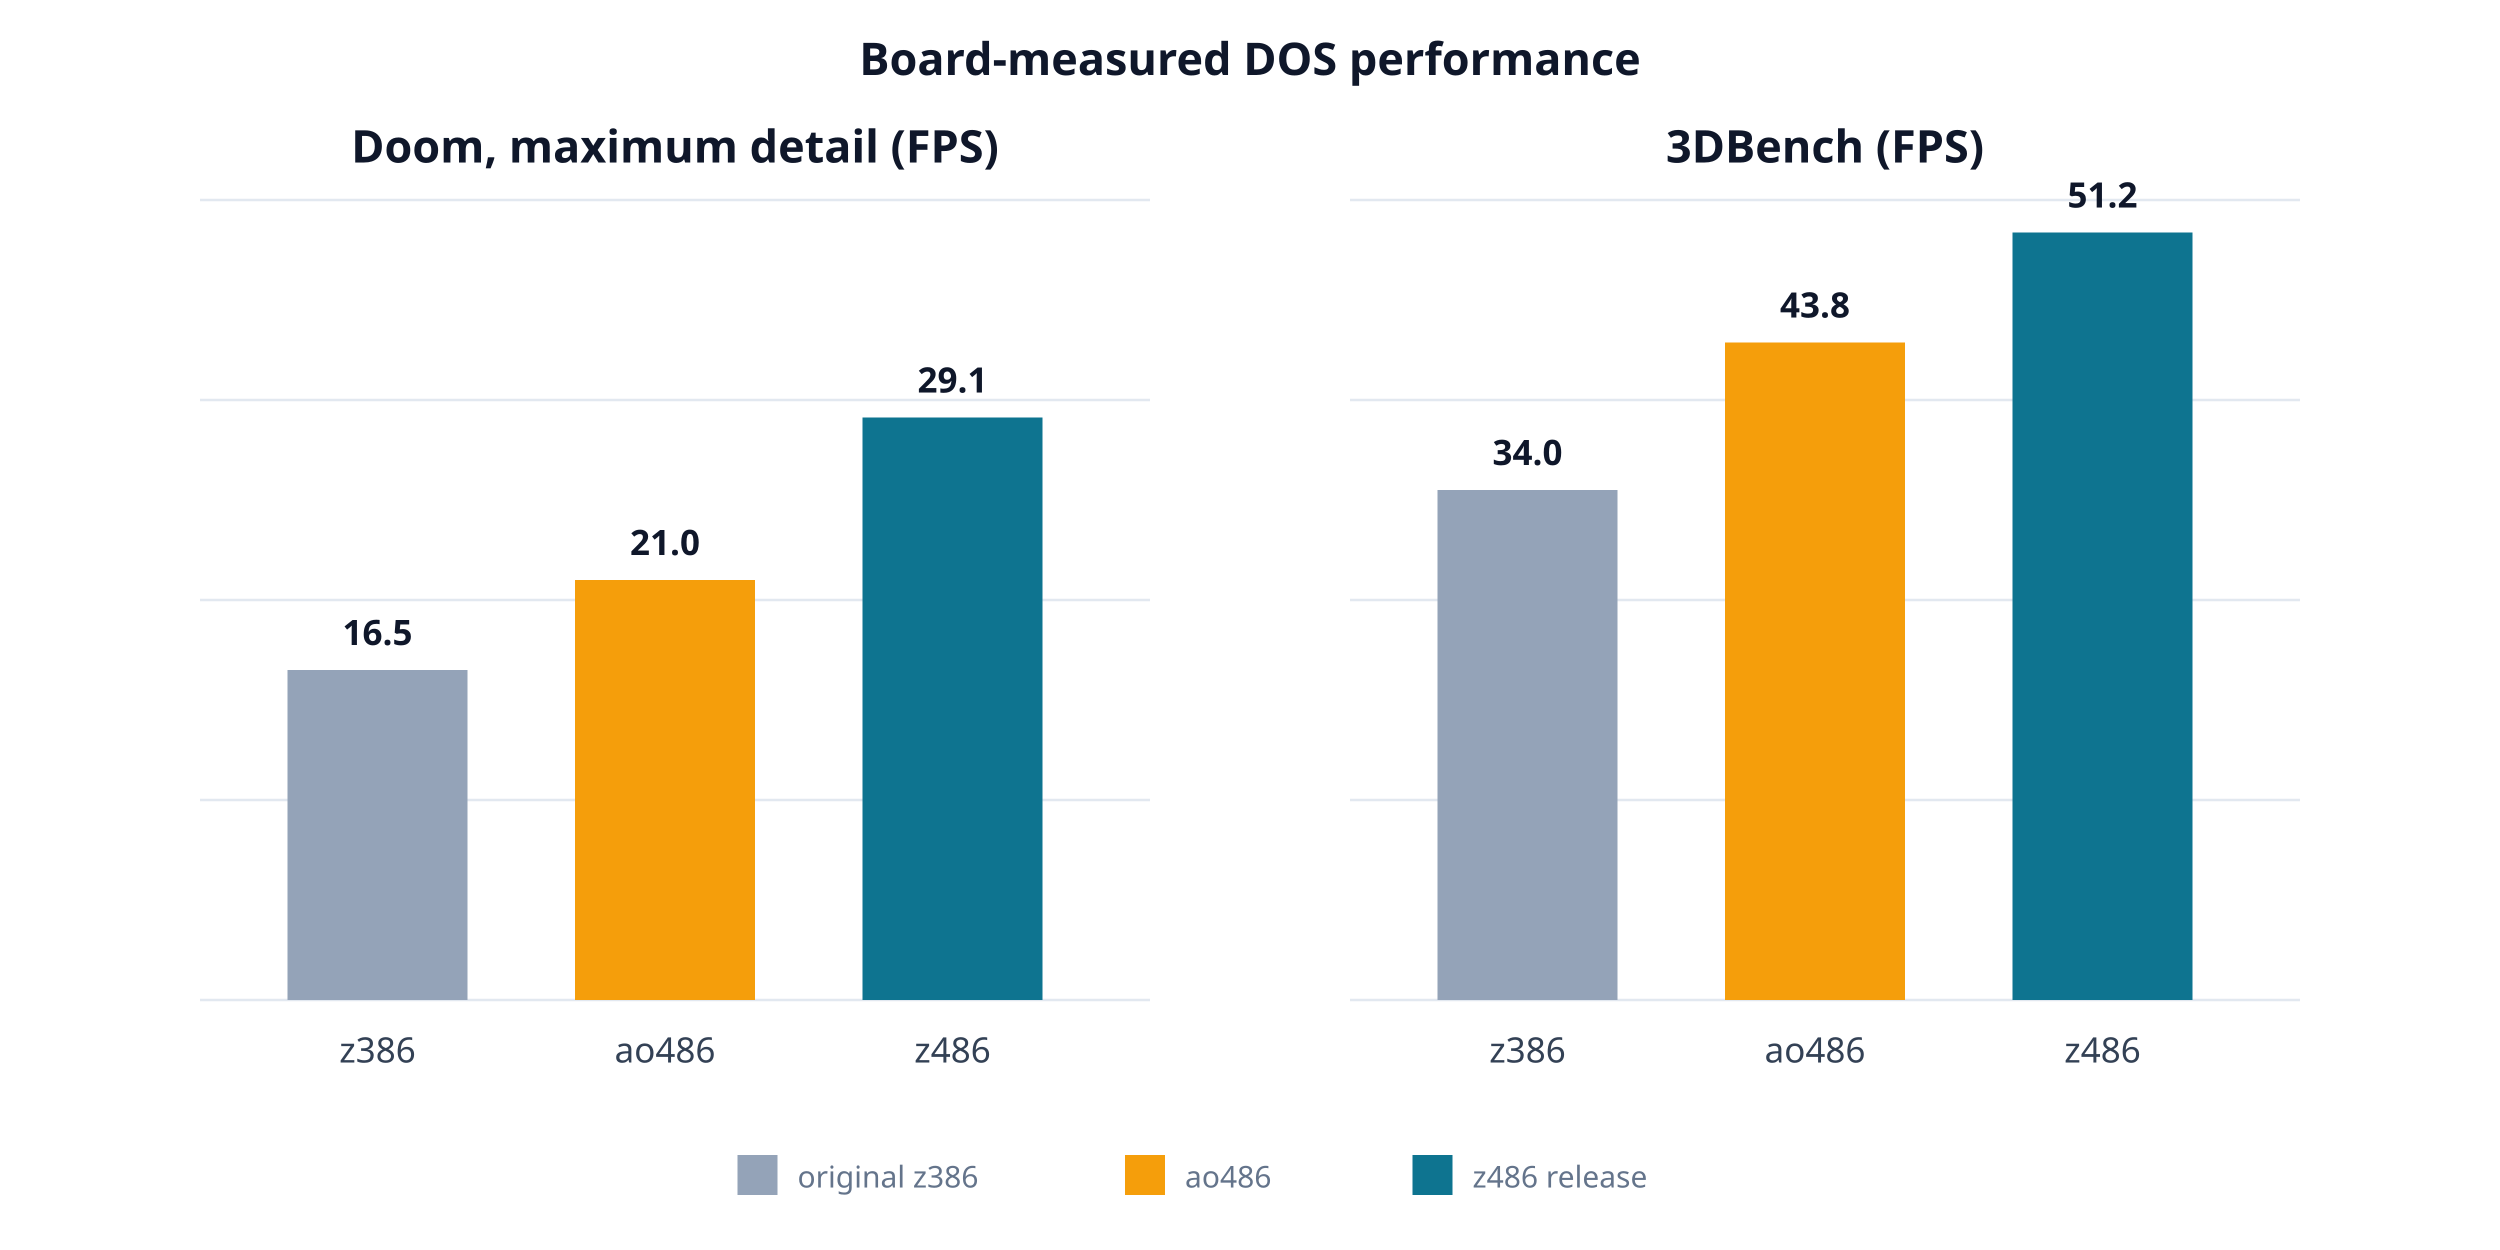
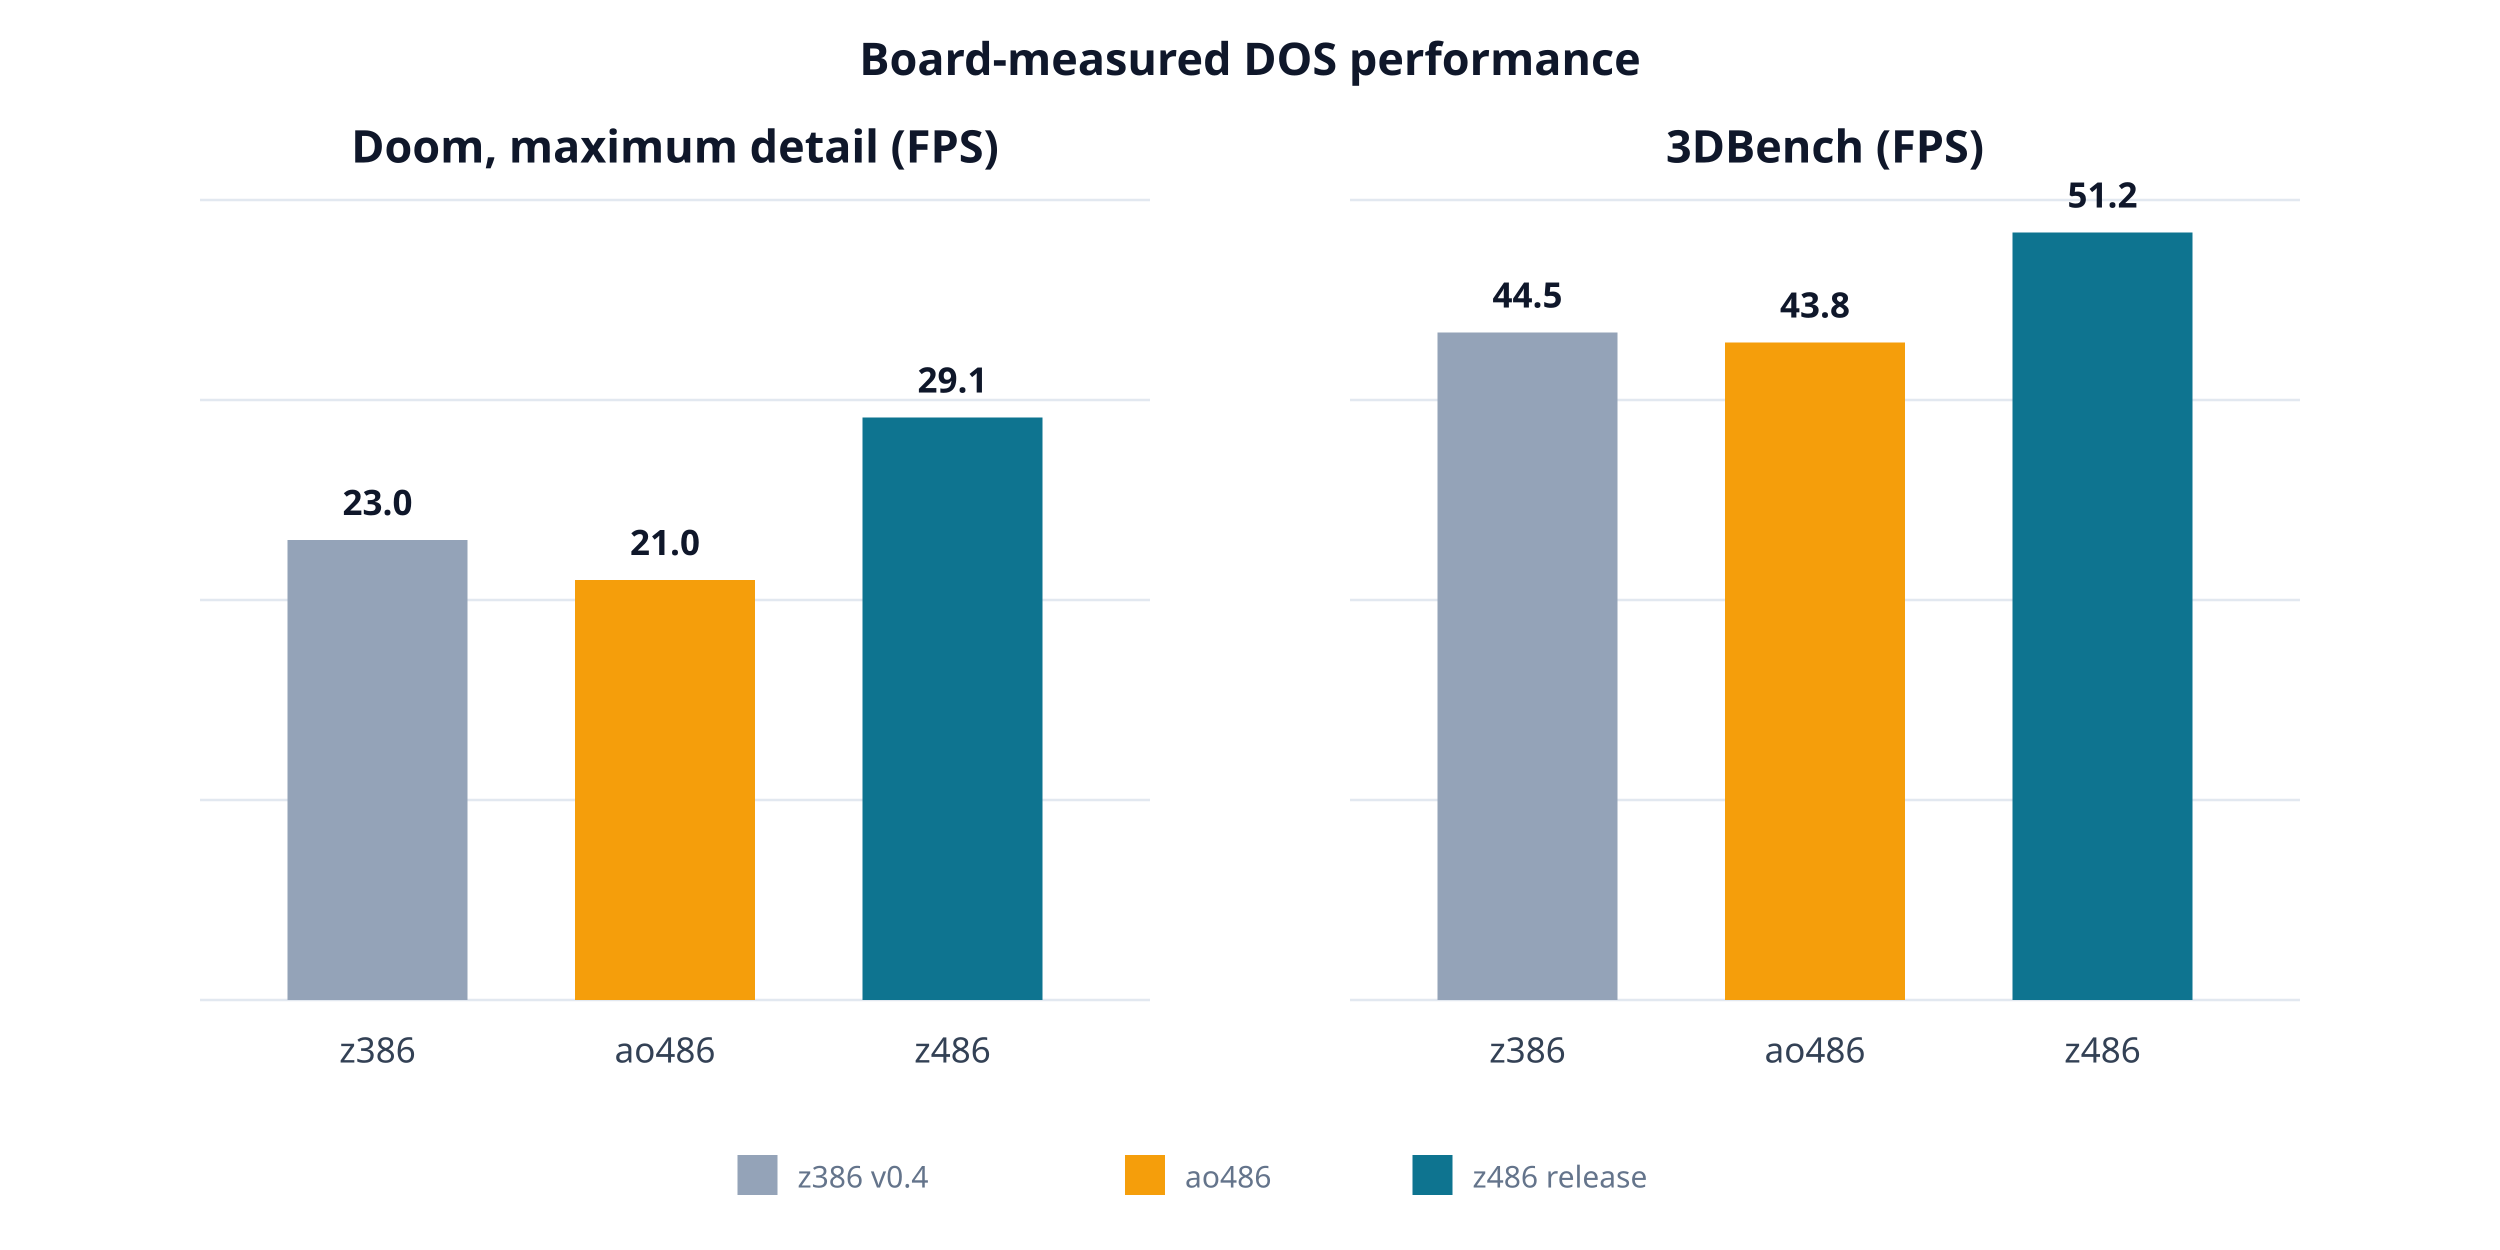
<svg xmlns="http://www.w3.org/2000/svg" viewBox="0 0 1000 500" role="img" aria-labelledby="title desc">
  <style>.h{font:600 18px system-ui,sans-serif;fill:#0f172a}.t{font:14px system-ui,sans-serif;fill:#334155}.n{font:12px system-ui,sans-serif;fill:#64748b}.grid{stroke:#e2e8f0}.z386{fill:#94a3b8}.ao{fill:#f59e0b}.z486{fill:#0e7490}.value{font:600 14px system-ui,sans-serif;fill:#0f172a}</style>
  <rect width="1000" height="500" fill="#fff" />
  <text x="500" y="30" text-anchor="middle" class="h">Board-measured DOS performance</text>
  <g class="grid">
    <path d="M80 400H460M540 400H920" />
    <path d="M80 320H460M540 320H920" />
    <path d="M80 240H460M540 240H920" />
    <path d="M80 160H460M540 160H920" />
    <path d="M80 80H460M540 80H920" />
  </g>
  <text x="270" y="65" text-anchor="middle" class="h">Doom, maximum detail (FPS)</text>
  <text x="730" y="65" text-anchor="middle" class="h">3DBench (FPS)</text>
-   <rect x="115" y="268" width="72" height="132" class="z386" />
+   <rect x="115" y="216" width="72" height="184" class="z386" />
  <rect x="230" y="232" width="72" height="168" class="ao" />
  <rect x="345" y="167" width="72" height="233" class="z486" />
-   <rect x="575" y="196" width="72" height="204" class="z386" />
+   <rect x="575" y="133" width="72" height="267" class="z386" />
  <rect x="690" y="137" width="72" height="263" class="ao" />
  <rect x="805" y="93" width="72" height="307" class="z486" />
  <g class="value" text-anchor="middle">
-     <text x="151" y="258">16.5</text>
+     <text x="151" y="206">23.0</text>
    <text x="266" y="222">21.0</text>
    <text x="381" y="157">29.1</text>
-     <text x="611" y="186">34.0</text>
+     <text x="611" y="123">44.5</text>
    <text x="726" y="127">43.8</text>
    <text x="841" y="83">51.2</text>
  </g>
  <g class="t" text-anchor="middle">
    <text x="151" y="425">z386</text>
    <text x="266" y="425">ao486</text>
    <text x="381" y="425">z486</text>
    <text x="611" y="425">z386</text>
    <text x="726" y="425">ao486</text>
    <text x="841" y="425">z486</text>
  </g>
  <g transform="translate(295 462)">
    <rect width="16" height="16" class="z386" />
-     <text x="24" y="13" class="n">original z386</text>
+     <text x="24" y="13" class="n">z386 v0.4</text>
    <rect x="155" width="16" height="16" class="ao" />
    <text x="179" y="13" class="n">ao486</text>
    <rect x="270" width="16" height="16" class="z486" />
    <text x="294" y="13" class="n">z486 release</text>
  </g>
</svg>
